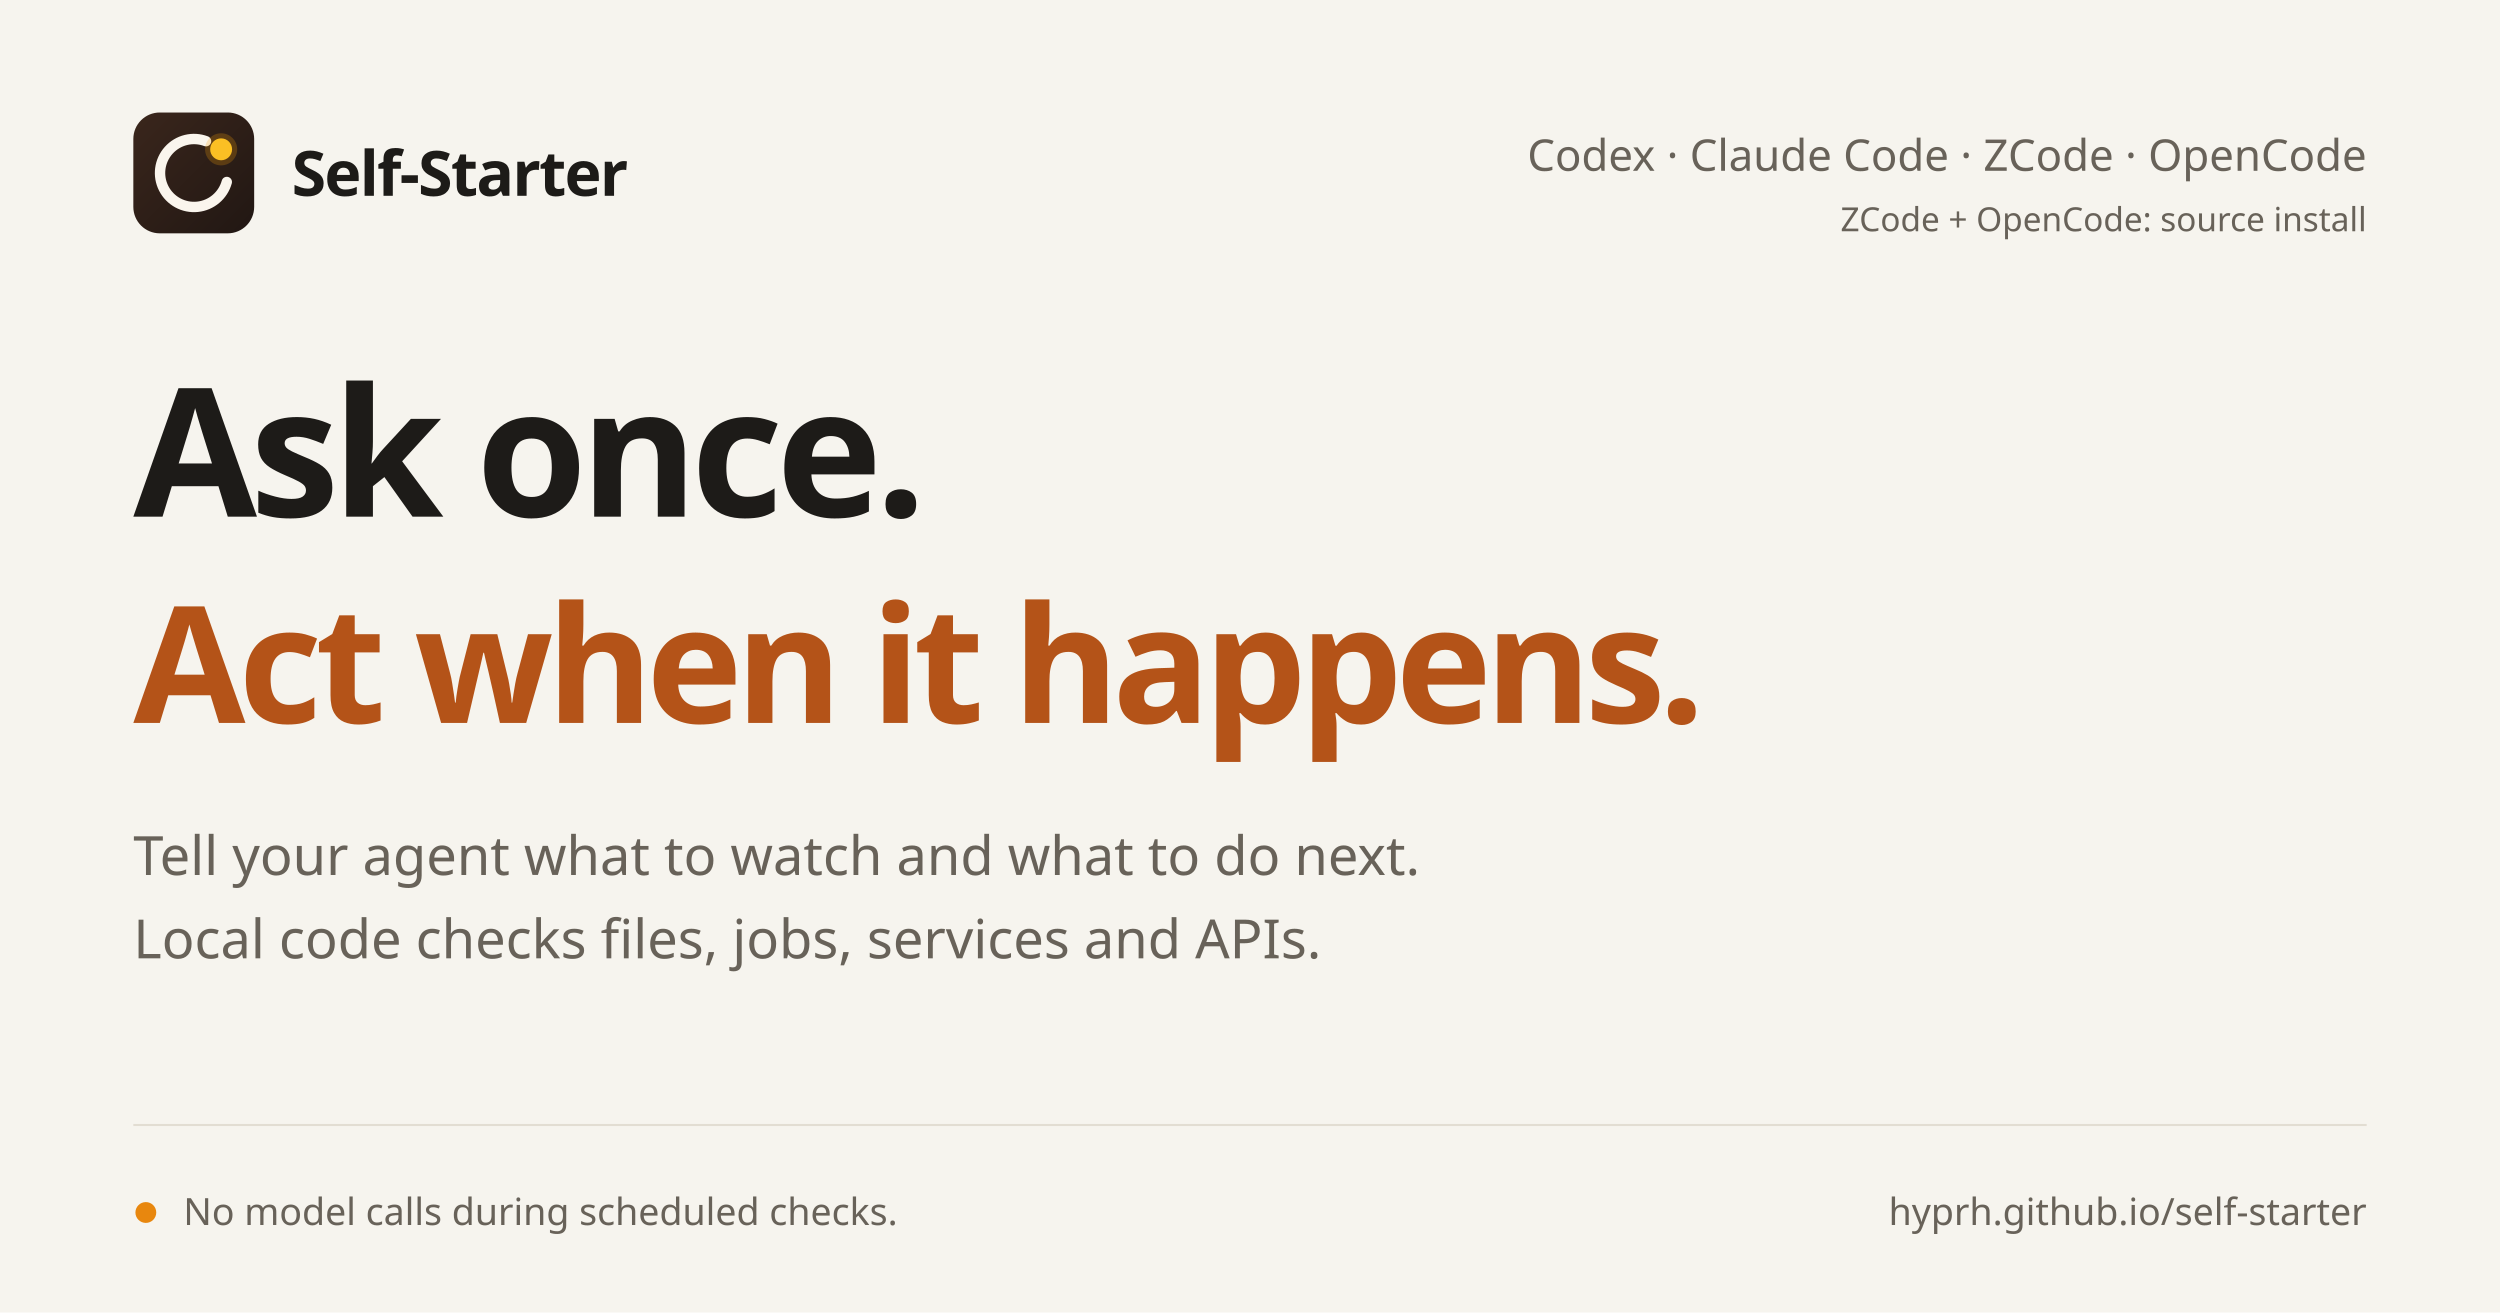
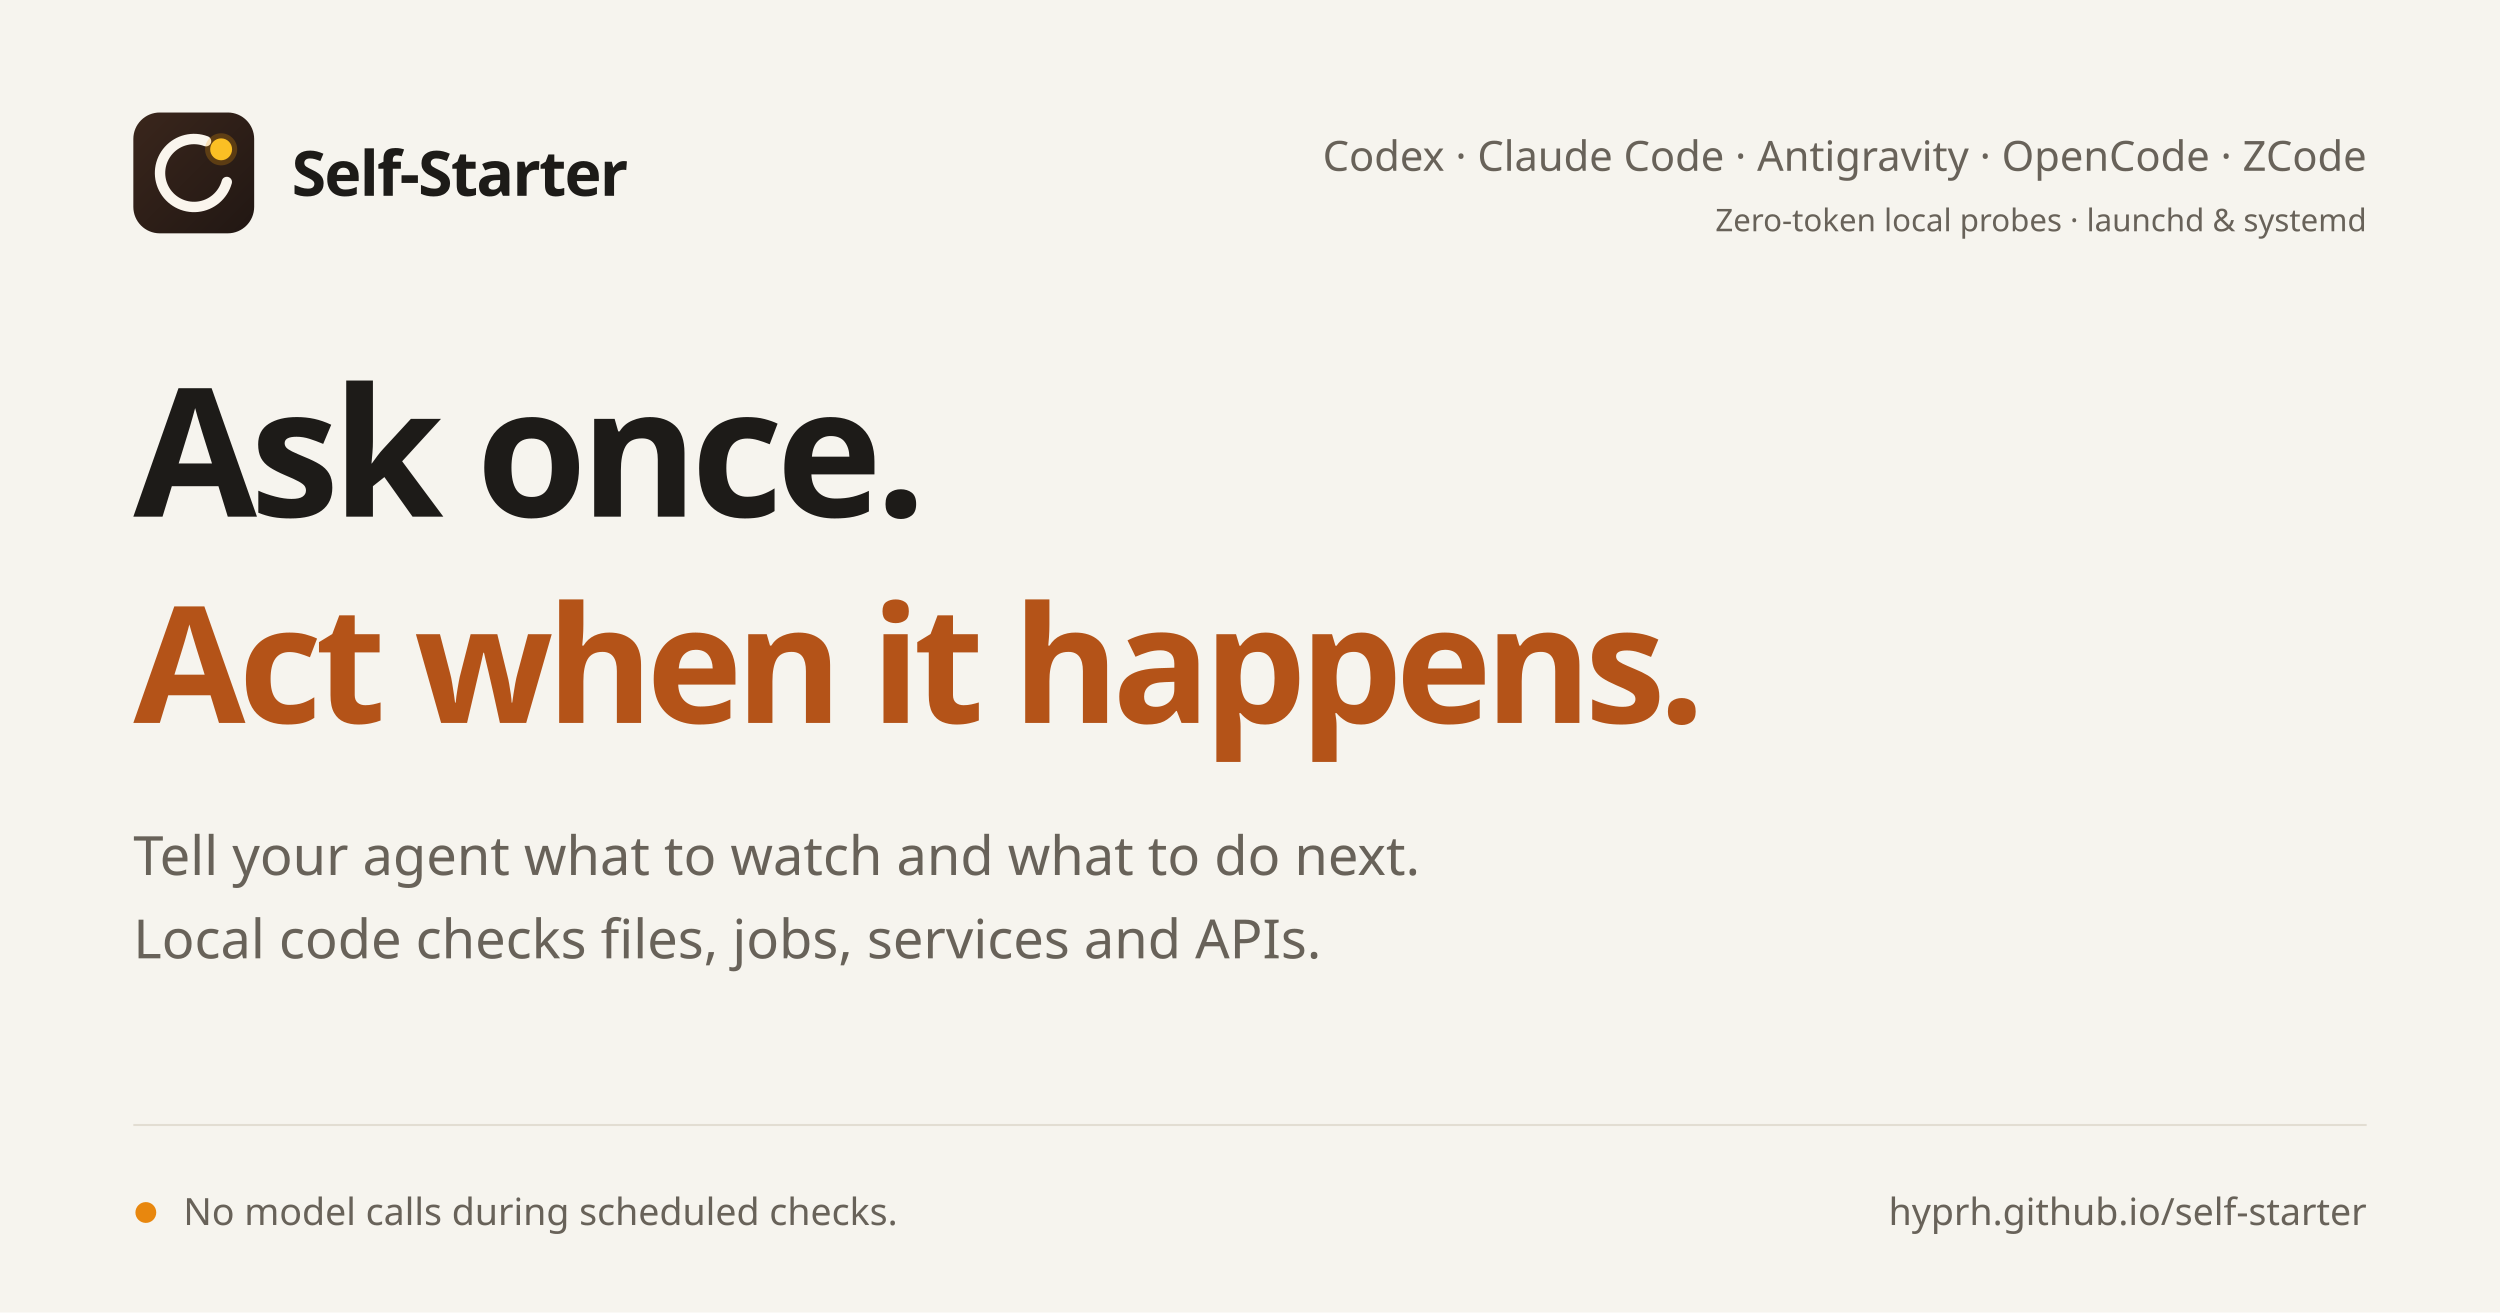
<svg xmlns="http://www.w3.org/2000/svg" width="1200" height="630" viewBox="0 0 1200 630" role="img" aria-labelledby="title description">
  <rect width="1200" height="630" fill="#f6f4ee" />
  <g transform="translate(64 54)">
    <svg width="58" height="58" viewBox="0 0 512 512">
      <defs>
        <linearGradient id="ss-card-bg" x1="0" y1="0" x2="1" y2="1">
          <stop offset="0%" stop-color="#3a261c" />
          <stop offset="100%" stop-color="#211713" />
        </linearGradient>
      </defs>
      <rect width="512" height="512" rx="112" fill="url(#ss-card-bg)" />
      <path d="M308 121.6A144 144 0 1 0 396 294.4" fill="none" stroke="#faf5ed" stroke-width="44" stroke-linecap="round" />
      <circle cx="372" cy="156" r="68" fill="#f59e0b" fill-opacity="0.24" />
      <circle cx="372" cy="156" r="46.4" fill="#fbbf24" />
    </svg>
  </g>
  <g font-family="Noto Sans, sans-serif">
    <text x="140" y="94" font-size="30" font-weight="700" letter-spacing="-0.8" fill="#1d1b18">Self-Starter</text>
-     <text x="1136" y="82" text-anchor="end" font-size="21" fill="#686259">Codex · Claude Code · ZCode · OpenCode</text>
-     <text x="1136" y="111" text-anchor="end" font-size="16" fill="#686259">ZCode + OpenCode: source install</text>
+     <text x="1136" y="82" text-anchor="end" font-size="20" fill="#686259">Codex · Claude Code · Antigravity · OpenCode · ZCode</text>
+     <text x="1136" y="111" text-anchor="end" font-size="15" fill="#686259">Zero-token local probes · launchd &amp; systemd</text>
    <text x="64" y="248" font-size="86" font-weight="700" letter-spacing="-3.3" fill="#1d1b18">Ask once.</text>
    <text x="64" y="347" font-size="78" font-weight="700" letter-spacing="-3.3" fill="#b45318">Act when it happens.</text>
    <text x="64" y="420" font-size="26" fill="#686259">Tell your agent what to watch and what to do next.</text>
    <text x="64" y="460" font-size="26" fill="#686259">Local code checks files, jobs, services and APIs.</text>
    <line x1="64" y1="540" x2="1136" y2="540" stroke="#e2ddd2" />
    <circle cx="70" cy="582" r="5" fill="#e8870e" />
    <text x="88" y="588" font-size="18" fill="#686259">No model calls during scheduled checks.</text>
    <text x="1136" y="588" text-anchor="end" font-size="18" fill="#686259">hyprh.github.io/self-starter</text>
  </g>
</svg>
